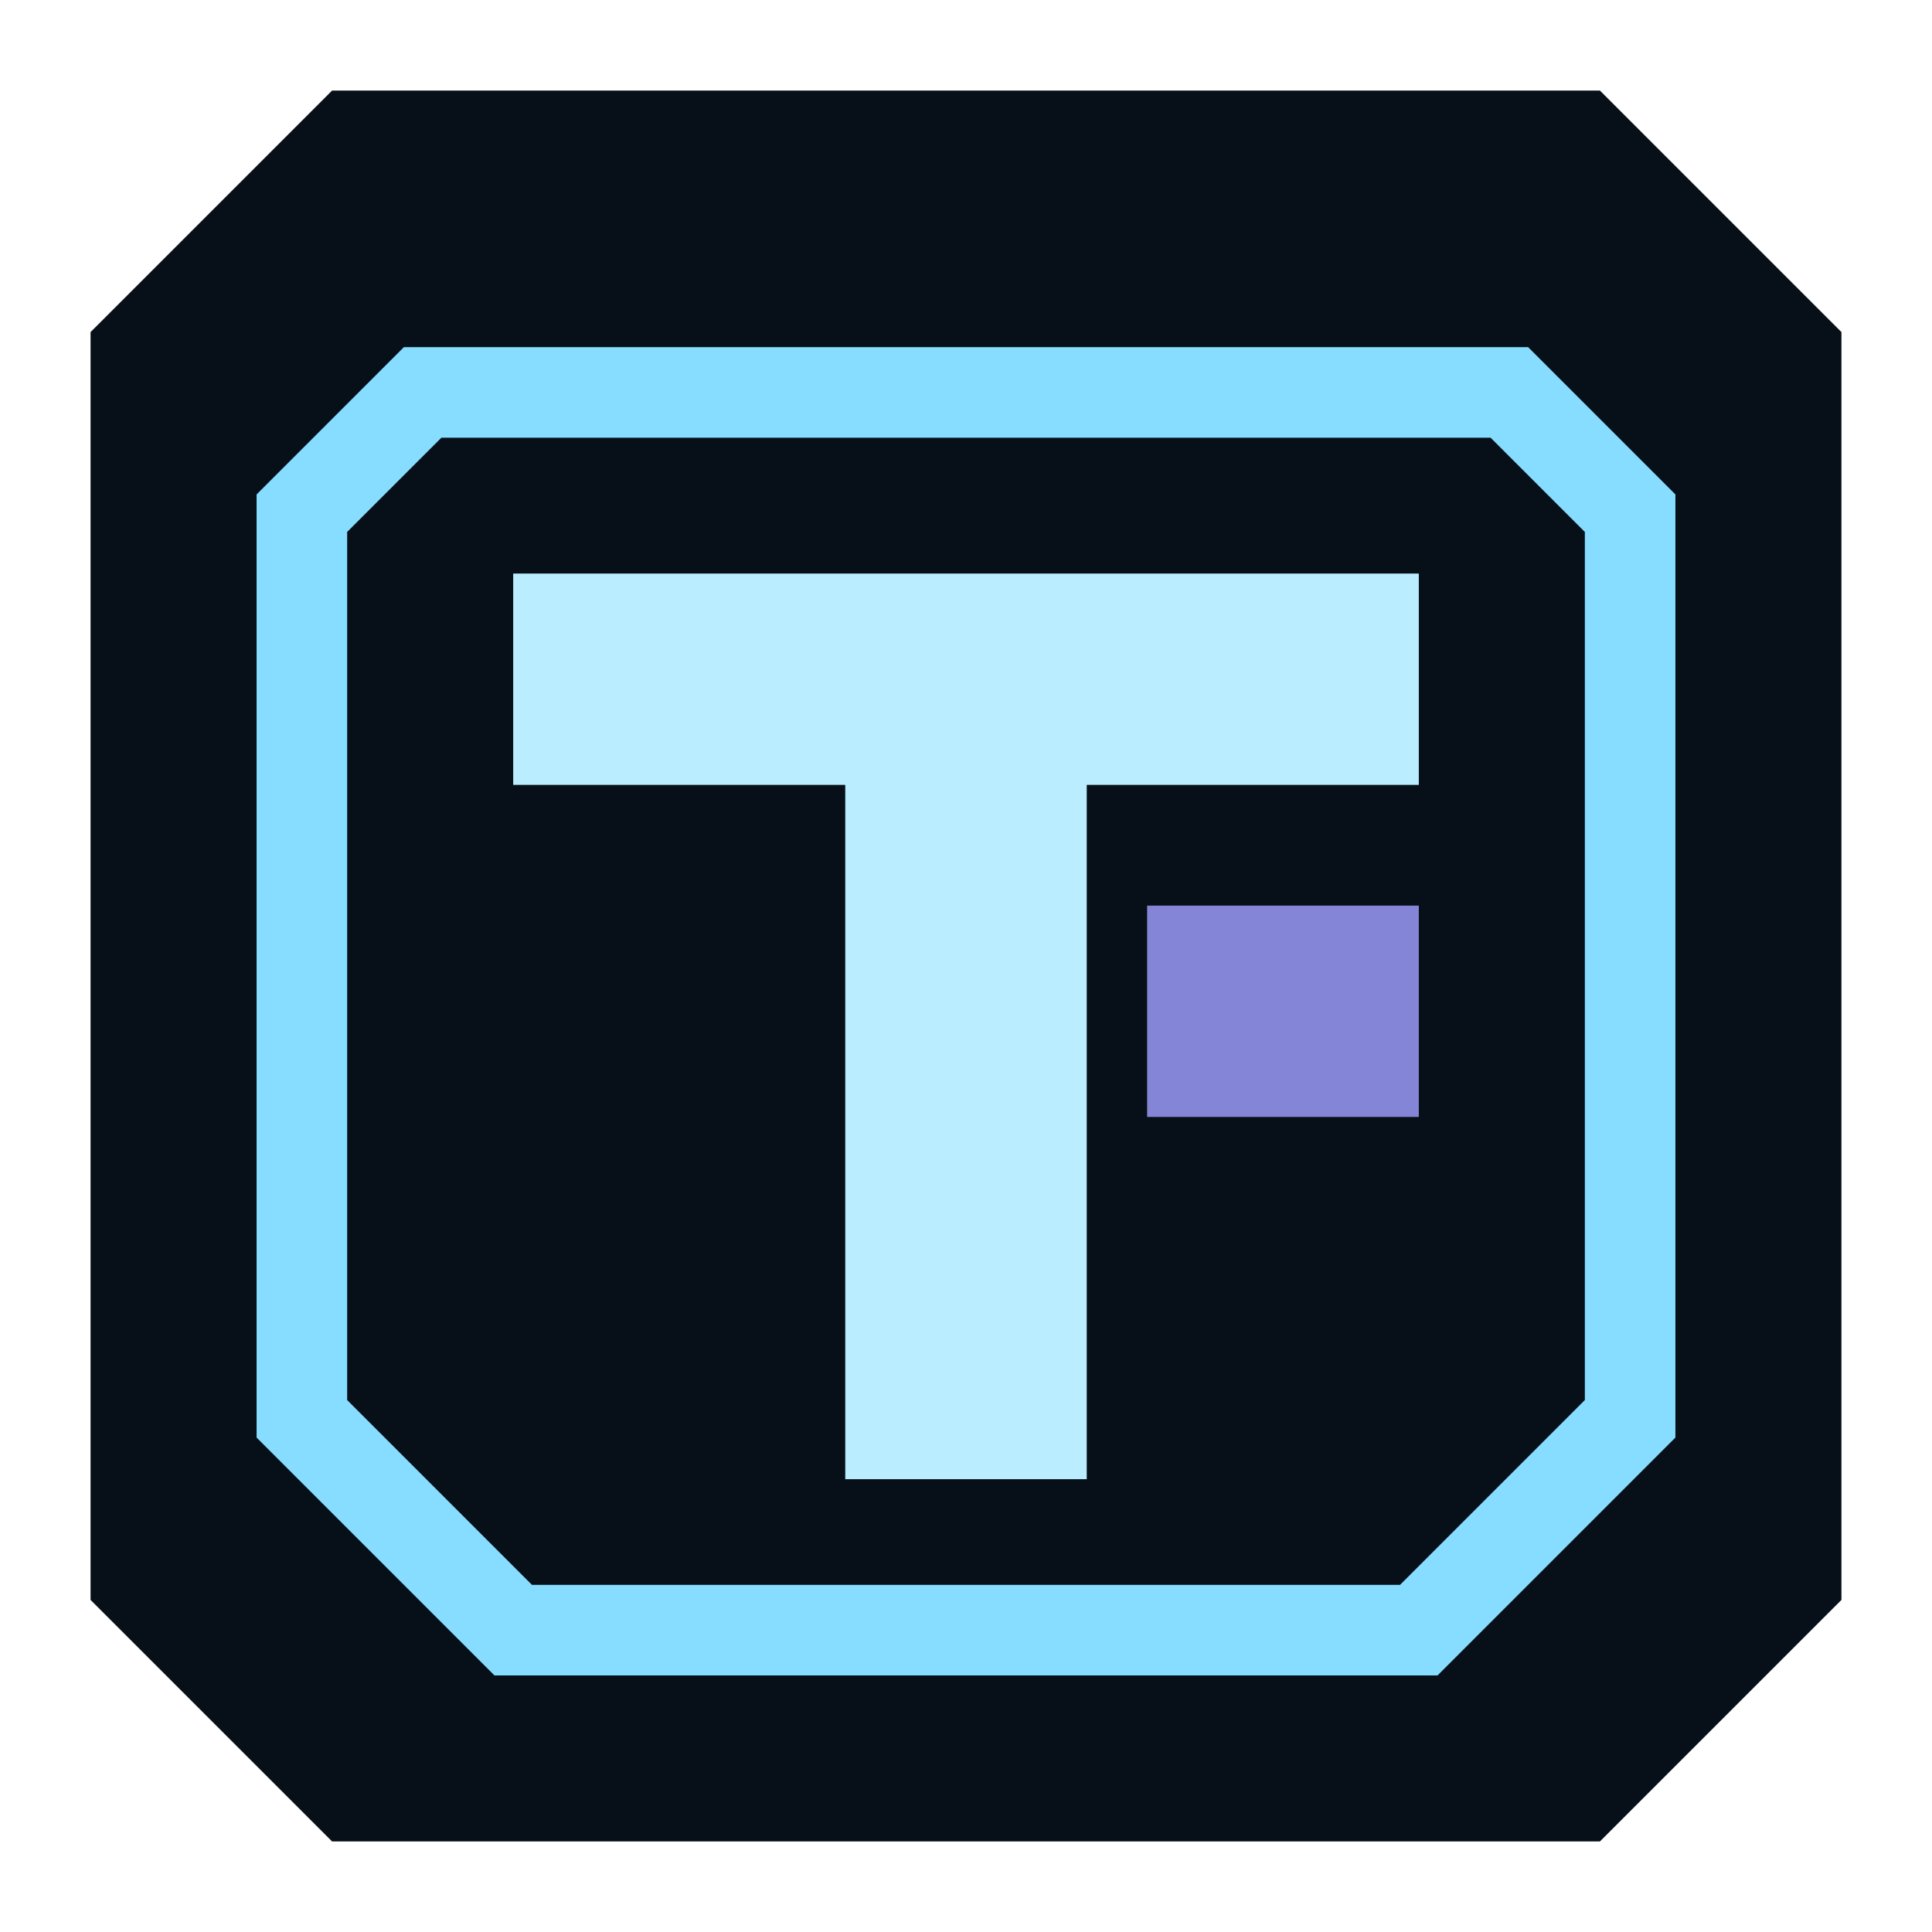
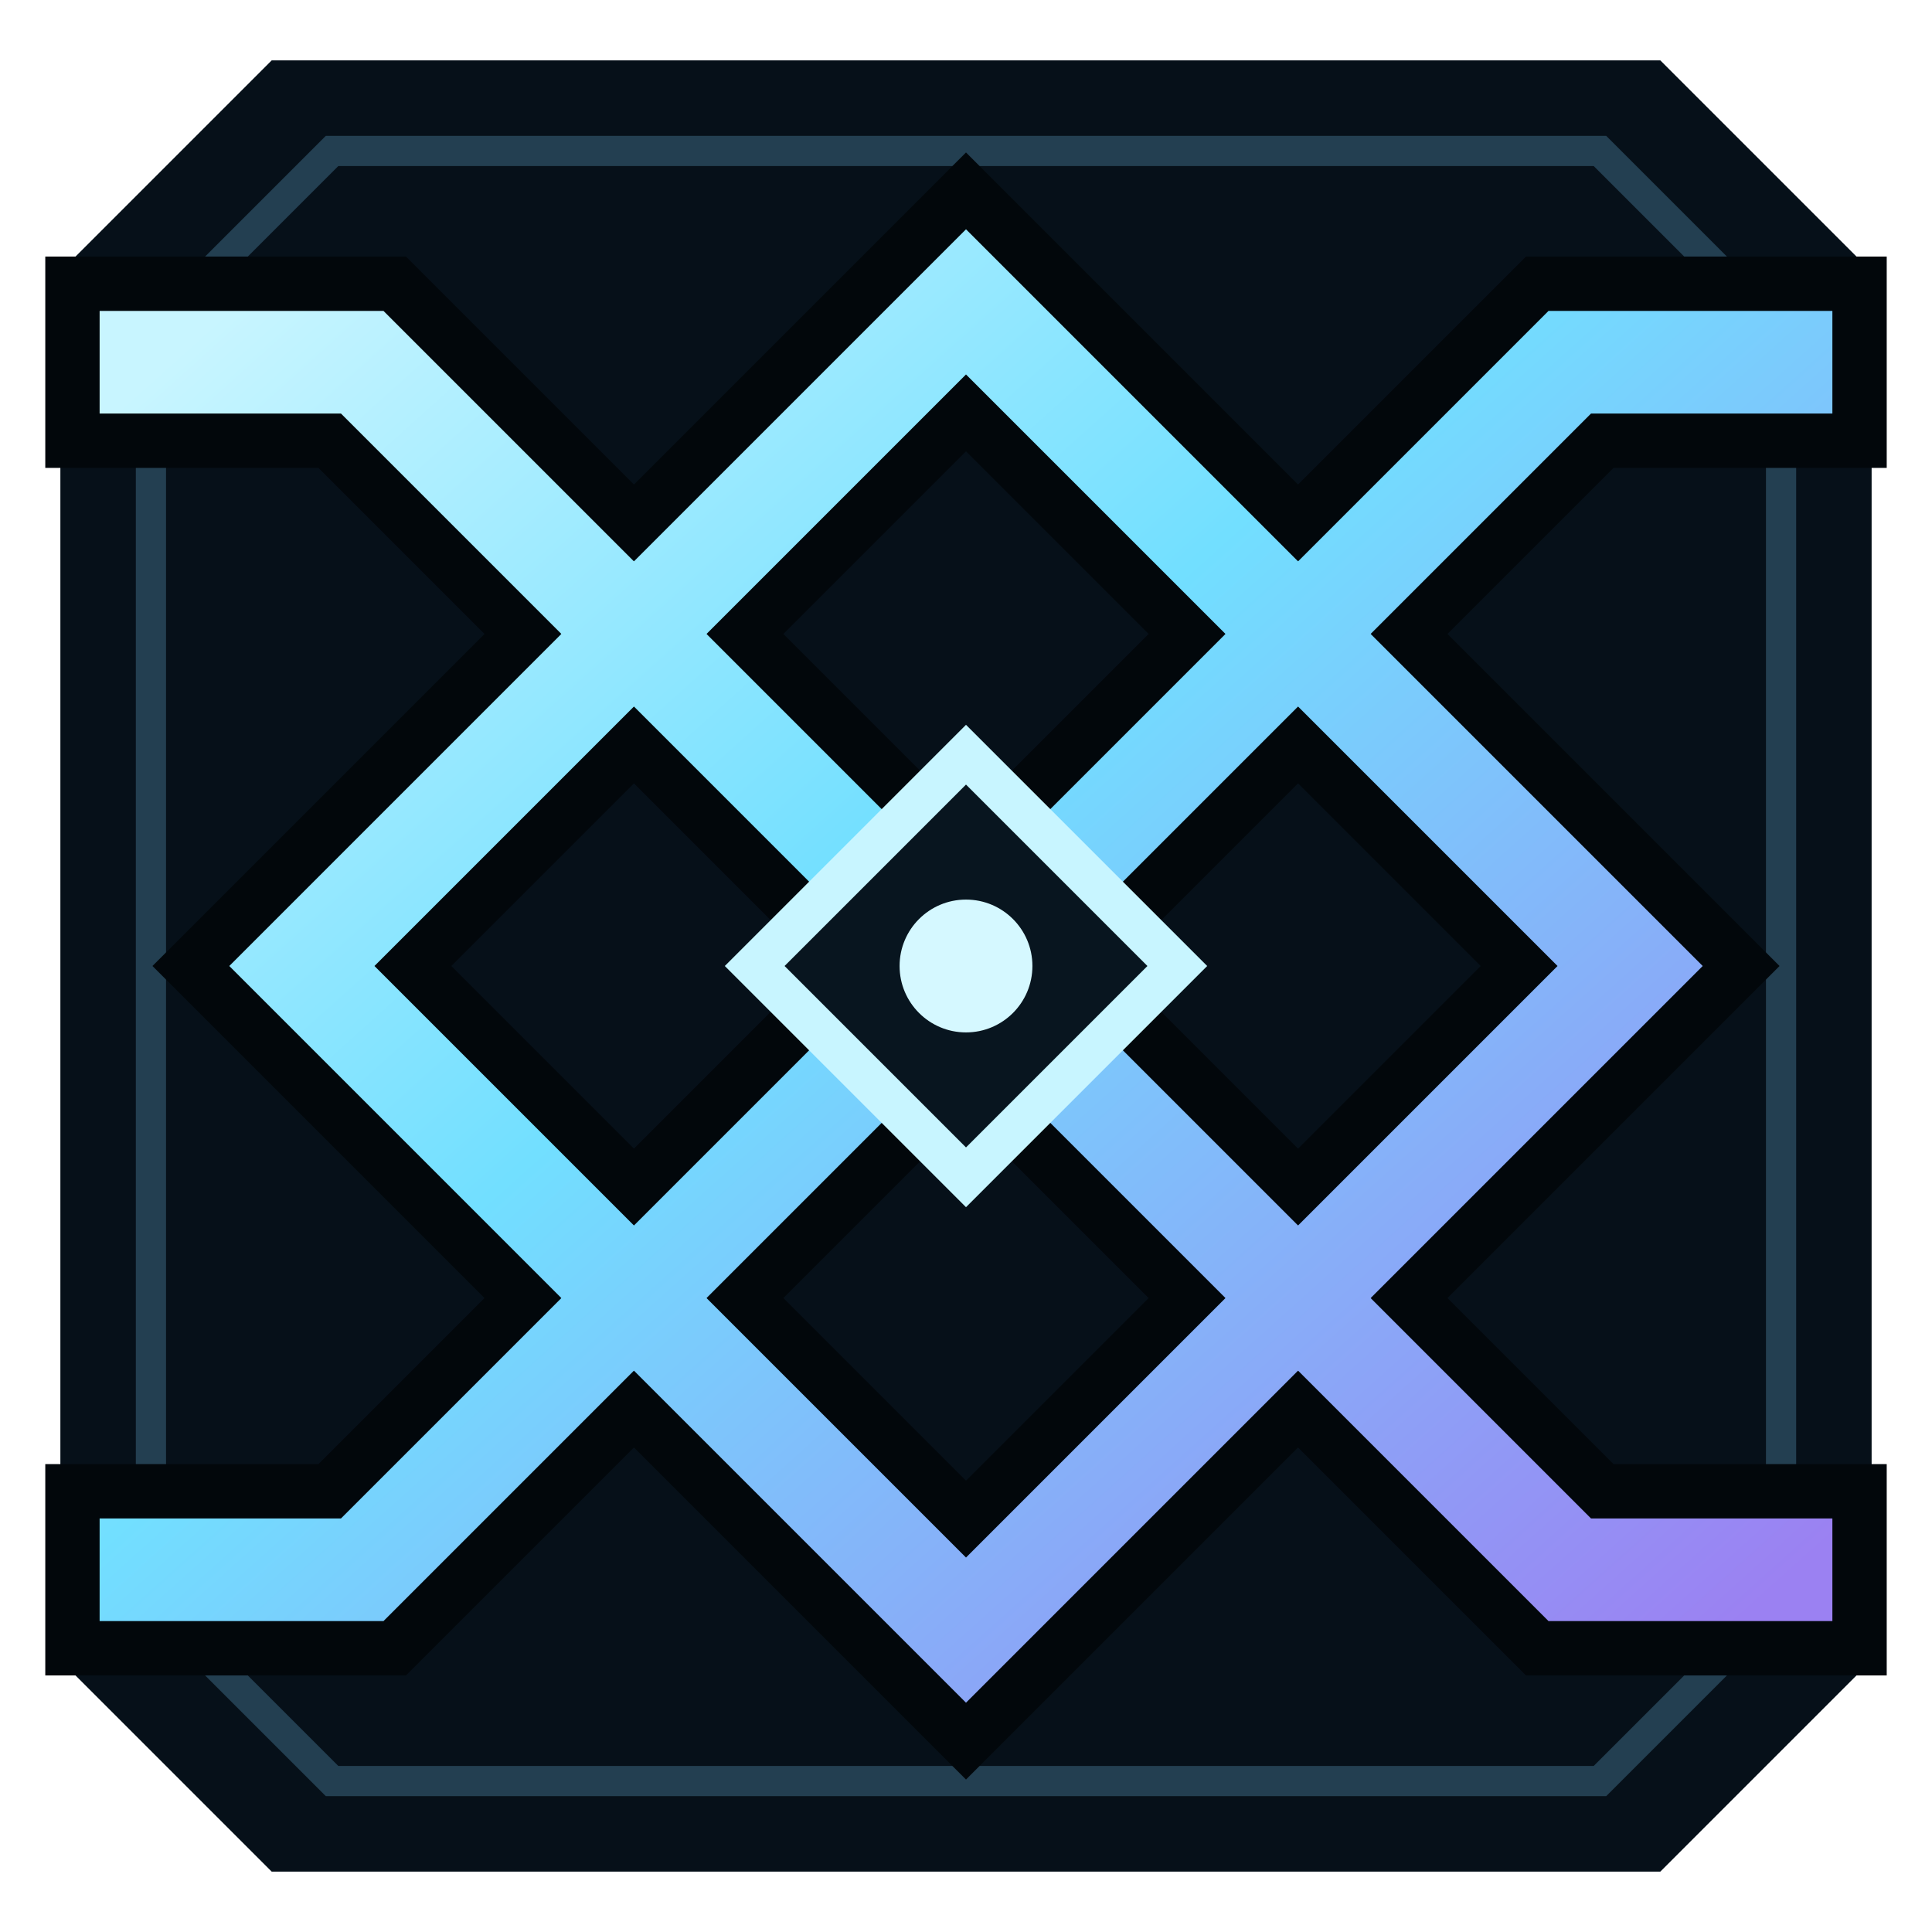
<svg xmlns="http://www.w3.org/2000/svg" viewBox="0 0 64 64">
-   <path fill="#071018" d="M11 3h42l8 8v42l-8 8H11l-8-8V11z" />
-   <path fill="none" stroke="#86ddff" stroke-width="3" d="M14 13h36l4 4v30l-7 7H17l-7-7V17z" />
-   <path fill="#b9edff" d="M17 19h30v7H36v23h-8V26H17z" />
-   <path fill="#8585d8" d="M38 30h9v7h-9z" />
+   <defs>
+     <linearGradient id="signal" x1="10" y1="8" x2="54" y2="57" gradientUnits="userSpaceOnUse">
+       <stop stop-color="#c8f5ff" />
+       <stop offset=".42" stop-color="#72dfff" />
+       <stop offset="1" stop-color="#9b81f2" />
+     </linearGradient>
+   </defs>
+   <path fill="#061019" d="M9 2h46l7 7v46l-7 7H9l-7-7V9z" />
+   <path fill="none" stroke="#233f51" d="M11 5h42l6 6v42l-6 6H11l-6-6V11z" />
+   <g fill="none" stroke="#02070b" stroke-linecap="square" stroke-linejoin="miter" stroke-width="7">
+     <path d="m32 10 22 22-22 22L10 32Z" />
+     <path d="m21 21 22 22m0-22L21 43" />
+     <path d="M21 21 12 12H5M43 21l9-9h7M43 43l9 9h7M21 43l-9 9H5" />
+   </g>
+   <g fill="none" stroke="url(#signal)" stroke-linecap="square" stroke-linejoin="miter" stroke-width="3.4">
+     <path d="m32 10 22 22-22 22L10 32Z" />
+     <path d="m21 21 22 22m0-22L21 43" />
+     <path d="M21 21 12 12H5M43 21l9-9h7M43 43l9 9h7M21 43l-9 9H5" />
+   </g>
+   <path fill="#08151f" stroke="#c8f5ff" stroke-width="1.4" d="m32 25 7 7-7 7-7-7z" />
+   <circle cx="32" cy="32" r="2.2" fill="#d5f8ff" />
</svg>
